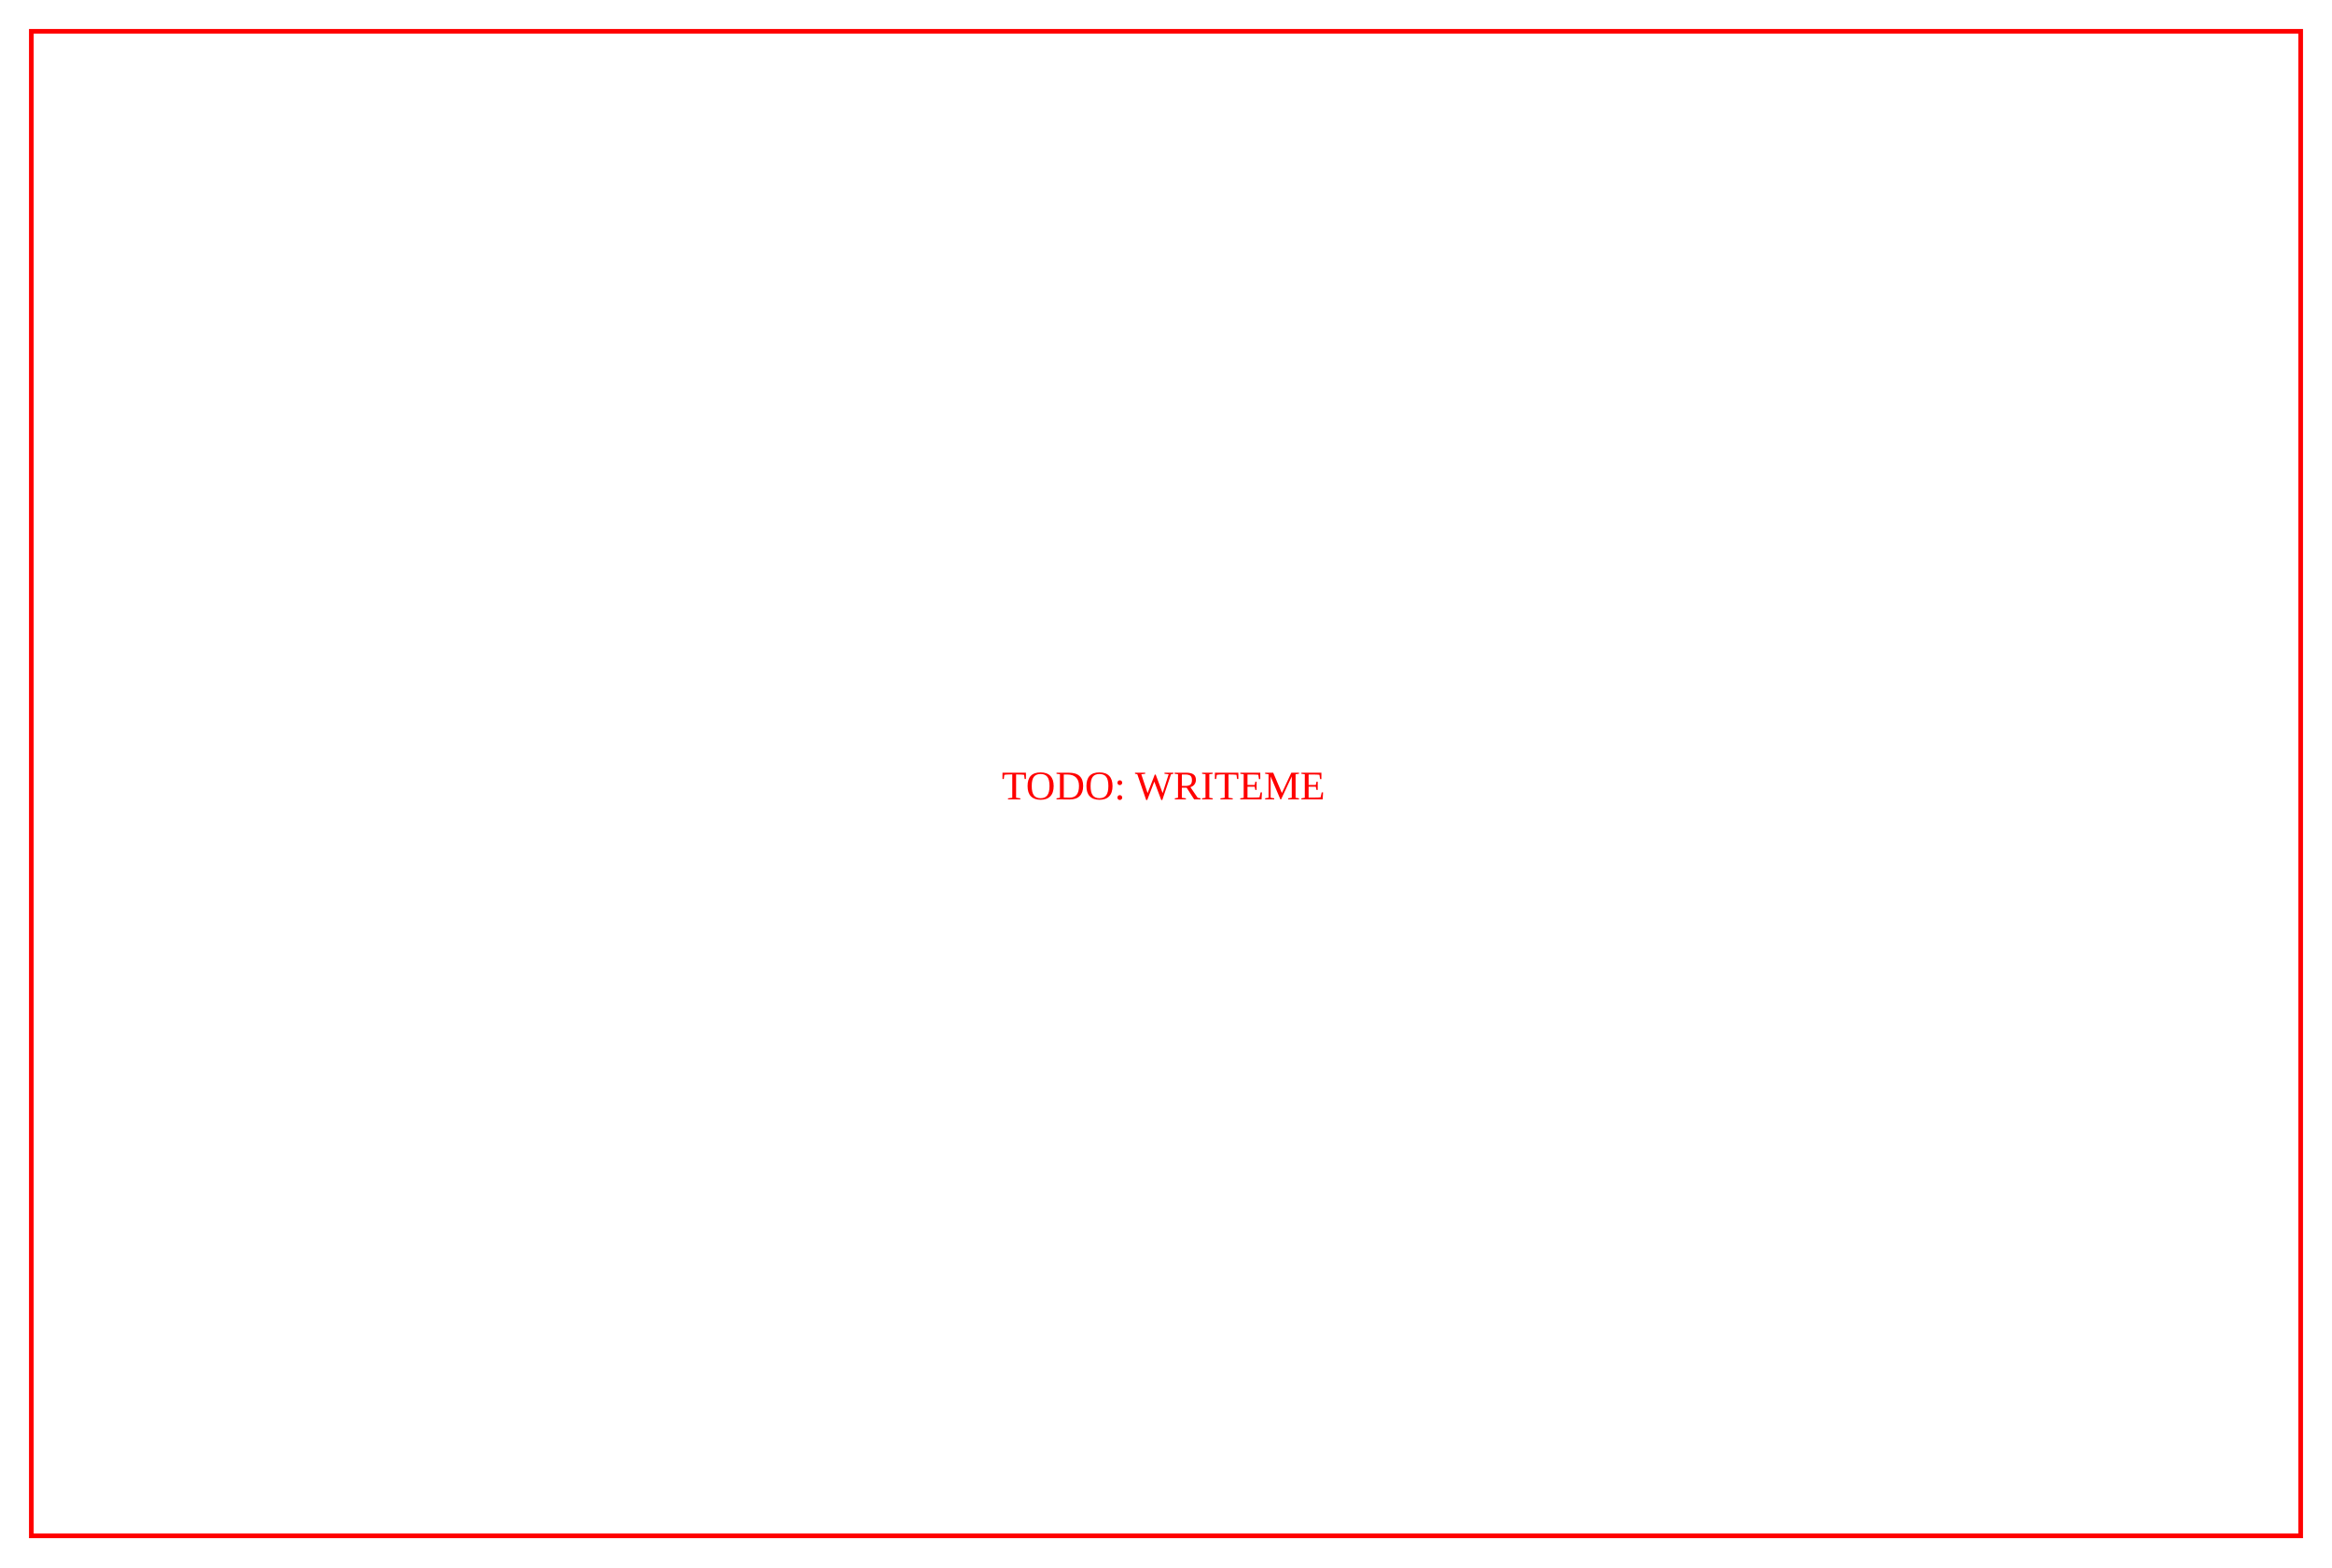
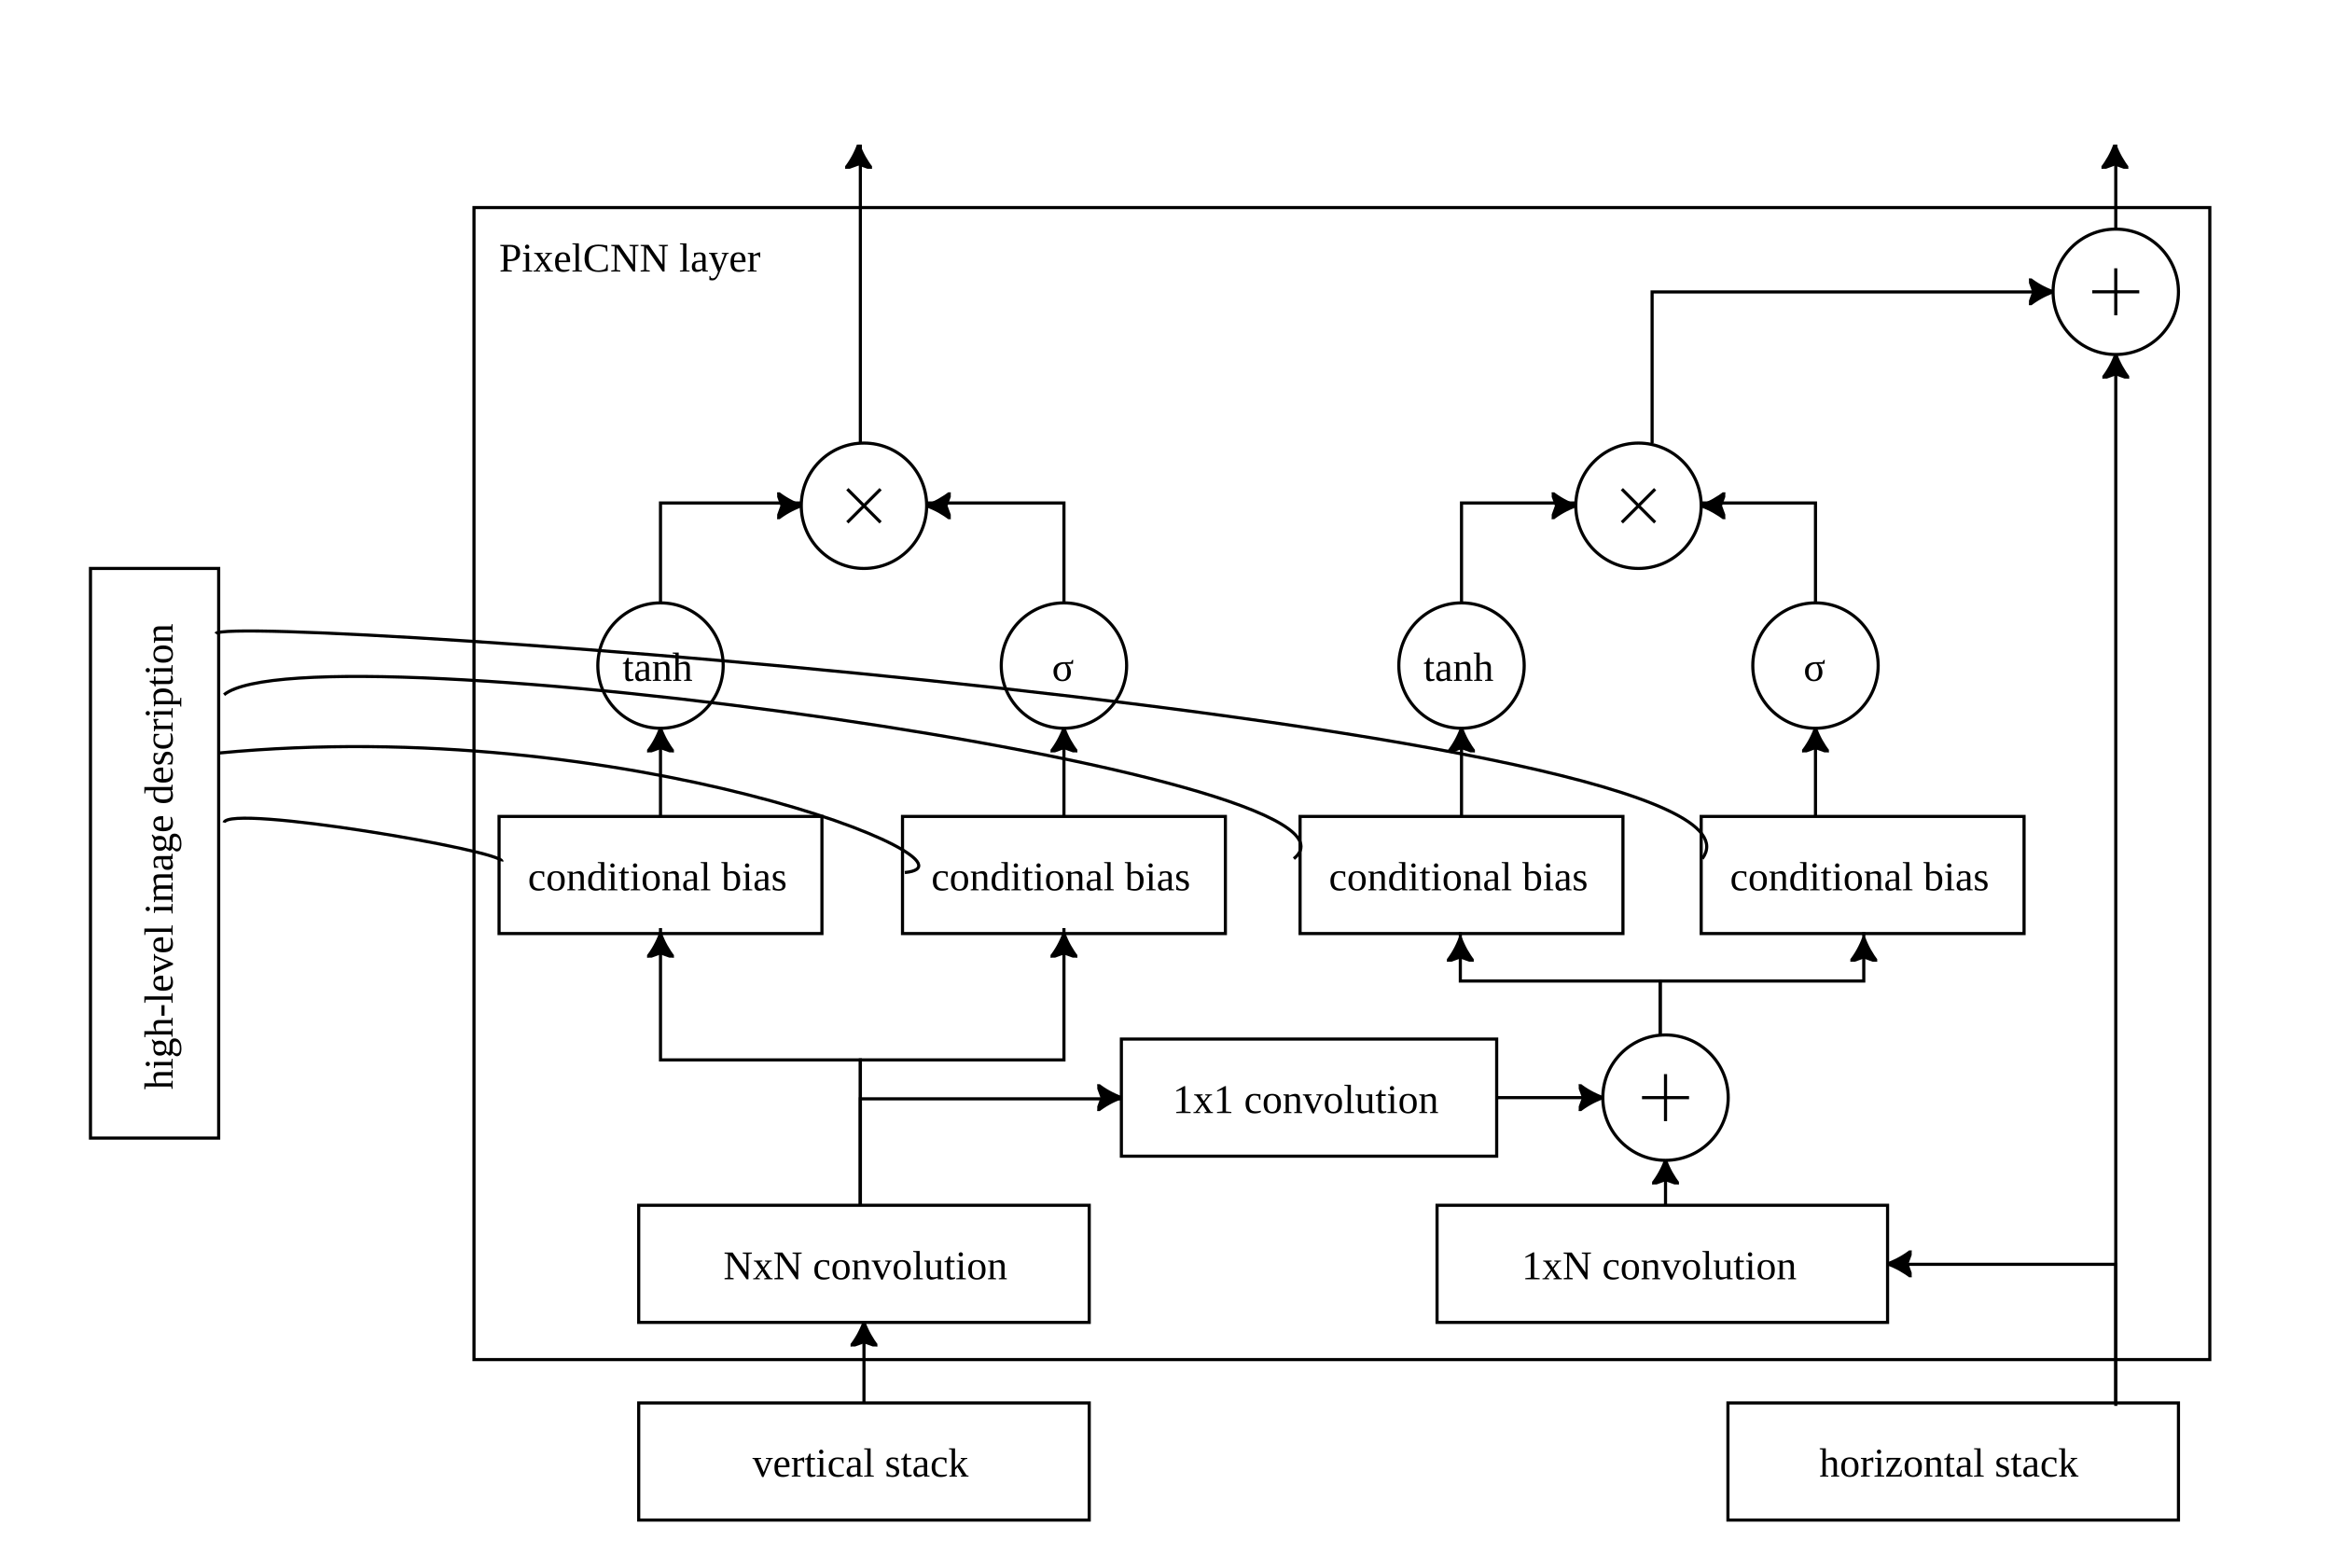
- <svg xmlns="http://www.w3.org/2000/svg" viewBox="0 0 744 500">
-   <rect x="10" y="10" width="724" height="480" style="stroke: rgb(255, 0, 0); stroke-width: 1.5; fill: none;" />
-   <text x="319.596" y="255.041" class="figure-text" style="fill: rgb(255, 0, 0); font-size: 13px; white-space: pre;">TODO: WRITEME</text>
+ <svg xmlns="http://www.w3.org/2000/svg" xmlns:xlink="http://www.w3.org/1999/xlink" viewBox="0 0 744 500">
+   <defs>
+     <symbol id="arrow-right" viewBox="0 0 7.69 8.56">
+       <path style="stroke: rgb(0, 0, 0);" d="M 7.69 4.28 C 4.911 5.279 2.314 6.725 0 8.56 L 1.55 4.28 L 0 0 C 2.314 1.835 4.911 3.28 7.69 4.28 Z" class="figure-path" />
+     </symbol>
+     <symbol id="arrow-up" viewBox="0 0 8.56 7.69">
+       <path style="stroke: rgb(0, 0, 0);" d="M 4.28 0 a 27.2 27.2 0 0 0 4.28 7.69 L 4.28 6.14 l -4.28 1.55 A 27.17 27.17 0 0 0 4.28 0 Z" class="figure-path" />
+     </symbol>
+     <symbol id="arrow-left" viewBox="0 0 7.69 8.56">
+       <path style="stroke: rgb(0, 0, 0);" d="M 0 4.28 a 27.2 27.2 0 0 0 7.69 -4.28 L 6.14 4.28 l 1.55 4.28 A 27.18 27.18 0 0 0 0 4.28 Z" class="figure-path" />
+     </symbol>
+     <symbol id="arrow-down" viewBox="0 0 8.56 7.69">
+       <path style="stroke: rgb(0, 0, 0);" d="M 4.28 7.69 a 27.2 27.2 0 0 0 -4.28 -7.69 l 4.28 1.55 4.28 -1.55 A 27.18 27.18 0 0 0 4.28 7.69 Z" class="figure-path" />
+     </symbol>
+   </defs>
+   <g transform="matrix(1, 0, 0, 1, 129.8619, 39.94152)" class="style-transfer-network">
+     <rect x="21.358" y="26.285" width="553.794" height="367.547" style="fill: none; stroke: rgb(0, 0, 0);" class="figure-group figure-box" />
+     <g transform="matrix(1, 0, 0, 1, -48.23112, 170.4299)">
+       <rect x="122.142" y="237.233" width="143.734" height="37.366" style="fill: none; stroke: rgb(0, 0, 0);" class="figure-element figure-box" />
+       <text x="158.435" y="260.736" style="font-size: 13px; white-space: pre;" class="figure-text">vertical stack</text>
+     </g>
+     <text x="29.371" y="46.7" style="font-size: 13px; white-space: pre;" class="figure-text">PixelCNN layer</text>
+     <g transform="matrix(1, 0, 0, 1, -48.23112, 107.368)">
+       <rect x="122.142" y="237.233" width="143.734" height="37.366" style="fill: none; stroke: rgb(0, 0, 0);" class="figure-element figure-box" />
+       <text x="153.606" y="135.187" style="font-size: 13px; white-space: pre;" transform="matrix(1, 0, 0, 1, -4.451978, 125.6427)" class="figure-text">NxN convolution</text>
+     </g>
+     <g transform="matrix(1, 0, 0, 1, -101.4446, -16.69411)">
+       <rect x="130.804" y="237.233" width="103.01" height="37.366" style="fill: none; stroke: rgb(0, 0, 0);" class="figure-element figure-box" />
+       <text x="139.985" y="260.806" style="font-size: 13px; white-space: pre;" class="figure-text">conditional bias</text>
+     </g>
+     <g transform="matrix(1, 0, 0, 1, -82.57006, -15.02411)">
+       <rect x="240.644" y="235.563" width="103.01" height="37.366" style="fill: none; stroke: rgb(0, 0, 0);" class="figure-element figure-box" />
+       <text x="249.825" y="259.136" style="font-size: 13px; white-space: pre;" class="figure-text">conditional bias</text>
+     </g>
+     <g transform="matrix(1, 0, 0, 1, -58.56604, -10.59214)">
+       <rect x="343.479" y="231.131" width="103.01" height="37.366" style="fill: none; stroke: rgb(0, 0, 0);" class="figure-element figure-box" />
+       <text x="352.66" y="254.704" style="font-size: 13px; white-space: pre;" class="figure-text">conditional bias</text>
+     </g>
+     <g transform="matrix(1, 0, 0, 1, -68.89161, -12.36501)">
+       <rect x="481.775" y="232.904" width="103.01" height="37.366" style="fill: none; stroke: rgb(0, 0, 0);" class="figure-element figure-box" />
+       <text x="490.956" y="256.477" style="font-size: 13px; white-space: pre;" class="figure-text">conditional bias</text>
+     </g>
+     <g transform="matrix(1, 0, 0, 1, 299.2759, 170.4299)">
+       <rect x="122.142" y="237.233" width="143.734" height="37.366" style="fill: none; stroke: rgb(0, 0, 0);" class="figure-element figure-box" />
+       <text x="151.296" y="260.722" style="font-size: 13px; white-space: pre;" class="figure-text">horizontal stack</text>
+     </g>
+     <g transform="matrix(1, 0, 0, 1, 206.4729, 107.368)">
+       <rect x="122.142" y="237.233" width="143.734" height="37.366" style="fill: none; stroke: rgb(0, 0, 0);" class="figure-element figure-box" />
+       <text x="153.606" y="135.187" style="font-size: 13px; white-space: pre;" transform="matrix(1, 0, 0, 1, -4.451978, 125.6427)" class="figure-text">1xN convolution</text>
+     </g>
+     <g transform="matrix(1, 0, 0, 1, 105.7591, 54.33694)">
+       <rect x="122.142" y="237.233" width="119.739" height="37.366" style="fill: none; stroke: rgb(0, 0, 0);" class="figure-element figure-box" />
+       <text x="138.516" y="260.83" style="font-size: 13px; white-space: pre;" class="figure-text">1x1 convolution</text>
+     </g>
+     <g transform="matrix(1, 0, 0, 1, 62.31885, -23.04941)">
+       <ellipse style="stroke: rgb(0, 0, 0); fill: none;" cx="83.459" cy="144.469" rx="20" ry="20" class="figure-element" />
+       <line style="stroke: rgb(0, 0, 0); fill: none;" x1="83.459" y1="151.969" x2="83.459" y2="136.969" class="figure-line" transform="matrix(0.707107, 0.707107, -0.707107, 0.707107, 126.5996, -16.70044)" />
+       <line style="stroke: rgb(0, 0, 0); fill: none;" x1="75.959" y1="144.469" x2="90.959" y2="144.469" class="figure-line" transform="matrix(0.707107, 0.707107, -0.707107, 0.707107, 126.5996, -16.70044)" />
+     </g>
+     <g transform="matrix(1, 0, 0, 1, 5.001404, -30.14143)">
+       <ellipse style="stroke: rgb(0, 0, 0); fill: none;" cx="387.882" cy="151.561" rx="20" ry="20" class="figure-element" />
+       <line style="stroke: rgb(0, 0, 0); fill: none;" x1="387.882" y1="159.061" x2="387.882" y2="144.061" class="figure-line" transform="matrix(0.707107, 0.707107, -0.707107, 0.707107, 220.7777, -229.8827)" />
+       <line style="stroke: rgb(0, 0, 0); fill: none;" x1="380.382" y1="151.561" x2="395.382" y2="151.561" class="figure-line" transform="matrix(0.707107, 0.707107, -0.707107, 0.707107, 220.7777, -229.8827)" />
+     </g>
+     <g transform="matrix(1, 0, 0, 1, 50.8889, -30.14143)">
+       <ellipse style="stroke: rgb(0, 0, 0); fill: none;" cx="494.263" cy="83.299" rx="20" ry="20" class="figure-element" />
+       <line style="stroke: rgb(0, 0, 0); fill: none;" x1="494.263" y1="90.799" x2="494.263" y2="75.799" class="figure-line" />
+       <line style="stroke: rgb(0, 0, 0); fill: none;" x1="486.763" y1="83.299" x2="501.763" y2="83.299" class="figure-line" />
+     </g>
+     <g transform="matrix(1, 0, 0, 1, 48.19693, -9.744976)">
+       <ellipse style="stroke: rgb(0, 0, 0); fill: none;" cx="353.308" cy="319.998" rx="20" ry="20" class="figure-element" />
+       <line style="stroke: rgb(0, 0, 0); fill: none;" x1="353.308" y1="327.498" x2="353.308" y2="312.498" class="figure-line" />
+       <line style="stroke: rgb(0, 0, 0); fill: none;" x1="345.808" y1="319.998" x2="360.808" y2="319.998" class="figure-line" />
+     </g>
+     <g transform="matrix(1, 0, 0, 1, -2.594632, 27.93636)">
+       <ellipse style="stroke: rgb(0, 0, 0); fill: none;" cx="83.459" cy="144.469" rx="20" ry="20" class="figure-element" />
+       <text x="71.321" y="149.348" style="font-size: 13px; white-space: pre;" class="figure-text">tanh</text>
+     </g>
+     <g transform="matrix(1, 0, 0, 1, 126.1199, 27.93636)">
+       <ellipse style="stroke: rgb(0, 0, 0); fill: none;" cx="83.459" cy="144.469" rx="20" ry="20" class="figure-element" />
+       <text x="79.616" y="149.348" style="font-size: 13px; white-space: pre;" class="figure-text">σ</text>
+     </g>
+     <g transform="matrix(1, 0, 0, 1, 252.959, 27.93636)">
+       <ellipse style="stroke: rgb(0, 0, 0); fill: none;" cx="83.459" cy="144.469" rx="20" ry="20" class="figure-element" />
+       <text x="71.321" y="149.348" style="font-size: 13px; white-space: pre;" class="figure-text">tanh</text>
+     </g>
+     <g transform="matrix(1, 0, 0, 1, 365.8899, 27.93636)">
+       <ellipse style="stroke: rgb(0, 0, 0); fill: none;" cx="83.459" cy="144.469" rx="20" ry="20" class="figure-element" />
+       <text x="79.616" y="149.348" style="font-size: 13px; white-space: pre;" class="figure-text">σ</text>
+     </g>
+     <line style="stroke: rgb(0, 0, 0);" x1="145.778" y1="407.663" x2="145.778" y2="381.967" class="figure-line" />
+     <use width="8.56" height="7.69" transform="matrix(1, 0, 0, 1, 141.4979, 381.967)" xlink:href="#arrow-up" />
+     <line style="stroke: rgb(0, 0, 0);" x1="80.864" y1="220.539" x2="80.864" y2="192.405" class="figure-line" />
+     <use width="8.56" height="7.69" transform="matrix(1, 0, 0, 1, 76.58437, 192.4053)" xlink:href="#arrow-up" />
+     <line style="stroke: rgb(0, 0, 0);" x1="209.579" y1="220.539" x2="209.579" y2="192.405" class="figure-line" />
+     <use width="8.56" height="7.69" transform="matrix(1, 0, 0, 1, 205.2989, 192.4053)" xlink:href="#arrow-up" />
+     <use width="8.56" height="7.69" transform="matrix(1, 0, 0, 1, 76.58437, 257.9049)" xlink:href="#arrow-up" />
+     <use width="8.56" height="7.69" transform="matrix(1, 0, 0, 1, 205.2989, 257.9049)" xlink:href="#arrow-up" />
+     <line style="stroke: rgb(0, 0, 0);" x1="545.152" y1="408.607" x2="545.152" y2="73.158" class="figure-line" />
+     <use width="8.56" height="7.69" transform="matrix(1, 0, 0, 1, 540.8719, 73.15757)" xlink:href="#arrow-up" />
+     <line style="stroke: rgb(0, 0, 0);" x1="347.64" y1="310.253" x2="381.505" y2="310.253" class="figure-line" />
+     <line style="stroke: rgb(0, 0, 0);" x1="401.505" y1="344.601" x2="401.505" y2="330.253" class="figure-line" />
+     <use width="8.56" height="7.69" transform="matrix(1, 0, 0, 1, 397.2249, 330.253)" xlink:href="#arrow-up" />
+     <line style="stroke: rgb(0, 0, 0);" x1="336.418" y1="220.539" x2="336.418" y2="192.405" class="figure-line" />
+     <use width="8.56" height="7.69" transform="matrix(1, 0, 0, 1, 332.1379, 192.4053)" xlink:href="#arrow-up" />
+     <line style="stroke: rgb(0, 0, 0);" x1="449.349" y1="220.539" x2="449.349" y2="192.405" class="figure-line" />
+     <use width="8.56" height="7.69" transform="matrix(1, 0, 0, 1, 445.0689, 192.4053)" xlink:href="#arrow-up" />
+     <line style="stroke: rgb(0, 0, 0);" x1="144.628" y1="101.42" x2="144.628" y2="6.214" class="figure-line" />
+     <use width="8.56" height="7.69" transform="matrix(1, 0, 0, 1, 139.778, 6.21432)" xlink:href="#arrow-up" />
+     <line style="stroke: rgb(0, 0, 0);" x1="545.152" y1="33.158" x2="545.152" y2="6.214" class="figure-line" />
+     <use width="8.56" height="7.69" transform="matrix(1, 0, 0, 1, 540.5919, 6.214325)" xlink:href="#arrow-up" />
+     <path style="fill: none; stroke: rgb(0, 0, 0);" d="M 545.152 407.663 L 545.152 363.437 L 477.041 363.437" class="figure-line" />
+     <path style="fill: none; stroke: rgb(0, 0, 0);" d="M 144.628 344.601 L 144.628 298.217 L 80.864 298.217 L 80.864 256.158" class="figure-line" />
+     <path style="fill: none; stroke: rgb(0, 0, 0);" d="M 209.579 256.158 L 209.579 302.542 L 144.628 302.542 L 144.628 344.601" class="figure-line" transform="matrix(-1, 0, 0, -1, 354.207, 600.759)" />
+     <path style="fill: none; stroke: rgb(0, 0, 0);" d="M 227.901 310.637 L 227.901 344.601 L 144.628 344.601" class="figure-line" transform="matrix(-1, 0, 0, -1, 372.529, 655.238)" />
+     <use width="8.56" height="7.69" transform="matrix(1, 0, 0, 1, 331.7607, 259.1978)" xlink:href="#arrow-up" />
+     <use width="8.56" height="7.69" transform="matrix(1, 0, 0, 1, 460.4752, 259.1978)" xlink:href="#arrow-up" />
+     <path style="fill: none; stroke: rgb(0, 0, 0);" d="M 399.804 290.253 L 399.804 273.05 L 336.04 273.05 L 336.04 257.451" class="figure-line" />
+     <path style="fill: none; stroke: rgb(0, 0, 0);" d="M 464.755 257.451 L 464.755 274.654 L 399.804 274.654 L 399.804 290.253" class="figure-line" transform="matrix(-1, 0, 0, -1, 864.559, 547.704)" />
+     <path style="fill: none; stroke: rgb(0, 0, 0);" d="M 449.349 152.405 L 449.349 120.533 L 412.883 120.533" class="figure-line" />
+     <path style="fill: none; stroke: rgb(0, 0, 0);" d="M 209.579 152.405 L 209.579 120.533 L 165.778 120.533" class="figure-line" />
+     <path style="fill: none; stroke: rgb(0, 0, 0);" d="M 125.778 120.533 L 125.778 152.405 L 80.864 152.405" class="figure-line" transform="matrix(-1, 0, 0, -1, 206.642, 272.938)" />
+     <path style="fill: none; stroke: rgb(0, 0, 0);" d="M 372.883 120.533 L 372.883 152.405 L 336.418 152.405" class="figure-line" transform="matrix(-1, 0, 0, -1, 709.301, 272.938)" />
+     <path style="fill: none; stroke: rgb(0, 0, 0);" d="M 525.152 53.2 L 525.152 101.42 L 397.225 101.42" class="figure-line" transform="matrix(-1, 0, 0, -1, 922.377, 154.62)" />
+     <g transform="matrix(1, 0, 0, 1, -305.5828, -24.95844)">
+       <rect x="204.588" y="166.378" width="40.898" height="181.735" style="fill: none; stroke: rgb(0, 0, 0);" class="figure-element figure-box" />
+       <text x="153.606" y="135.187" style="font-size: 13px; white-space: pre;" transform="matrix(0, -1, 1, 0, 95.60271, 486.2911)" class="figure-text">high-level image description</text>
+     </g>
+     <path style="fill: none; stroke: rgb(0, 0, 0);" d="M -58.383 222.482 C -56.894 216.525 31.102 231.556 30.268 234.893" class="figure-line" />
+     <path style="fill: none; stroke: rgb(0, 0, 0);" d="M -60.156 200.319 C 69.655 187.871 187.892 235.651 158.813 238.439" class="figure-line" />
+     <path style="fill: none; stroke: rgb(0, 0, 0);" d="M -58.383 181.702 C -30.628 159.284 316.517 206.873 282.924 234.006" class="figure-line" />
+     <path style="fill: none; stroke: rgb(0, 0, 0);" d="M -61.043 162.199 C -55.999 155.375 444.515 191.696 413.242 234.006" class="figure-line" />
+   </g>
+   <use width="7.69" height="8.56" transform="matrix(1, 0, 0, 1, 602.2108, 398.9455)" xlink:href="#arrow-left" />
+   <use width="7.69" height="8.56" transform="matrix(1, 0, 0, 1, 350.0729, 345.9145)" xlink:href="#arrow-right" />
+   <use width="7.69" height="8.56" transform="matrix(1, 0, 0, 1, 503.6768, 345.9145)" xlink:href="#arrow-right" />
+   <use width="7.69" height="8.56" transform="matrix(1, 0, 0, 1, 247.9497, 157.0811)" xlink:href="#arrow-right" />
+   <use width="7.69" height="8.56" transform="matrix(1, 0, 0, 1, 495.0553, 157.0811)" xlink:href="#arrow-right" />
+   <use width="7.69" height="8.56" transform="matrix(1, 0, 0, 1, 542.7453, 157.0811)" xlink:href="#arrow-left" />
+   <use width="7.69" height="8.56" transform="matrix(1, 0, 0, 1, 295.6397, 157.0811)" xlink:href="#arrow-left" />
+   <use width="7.69" height="8.56" transform="matrix(1, 0, 0, 1, 647.3238, 88.81909)" xlink:href="#arrow-right" />
</svg>
